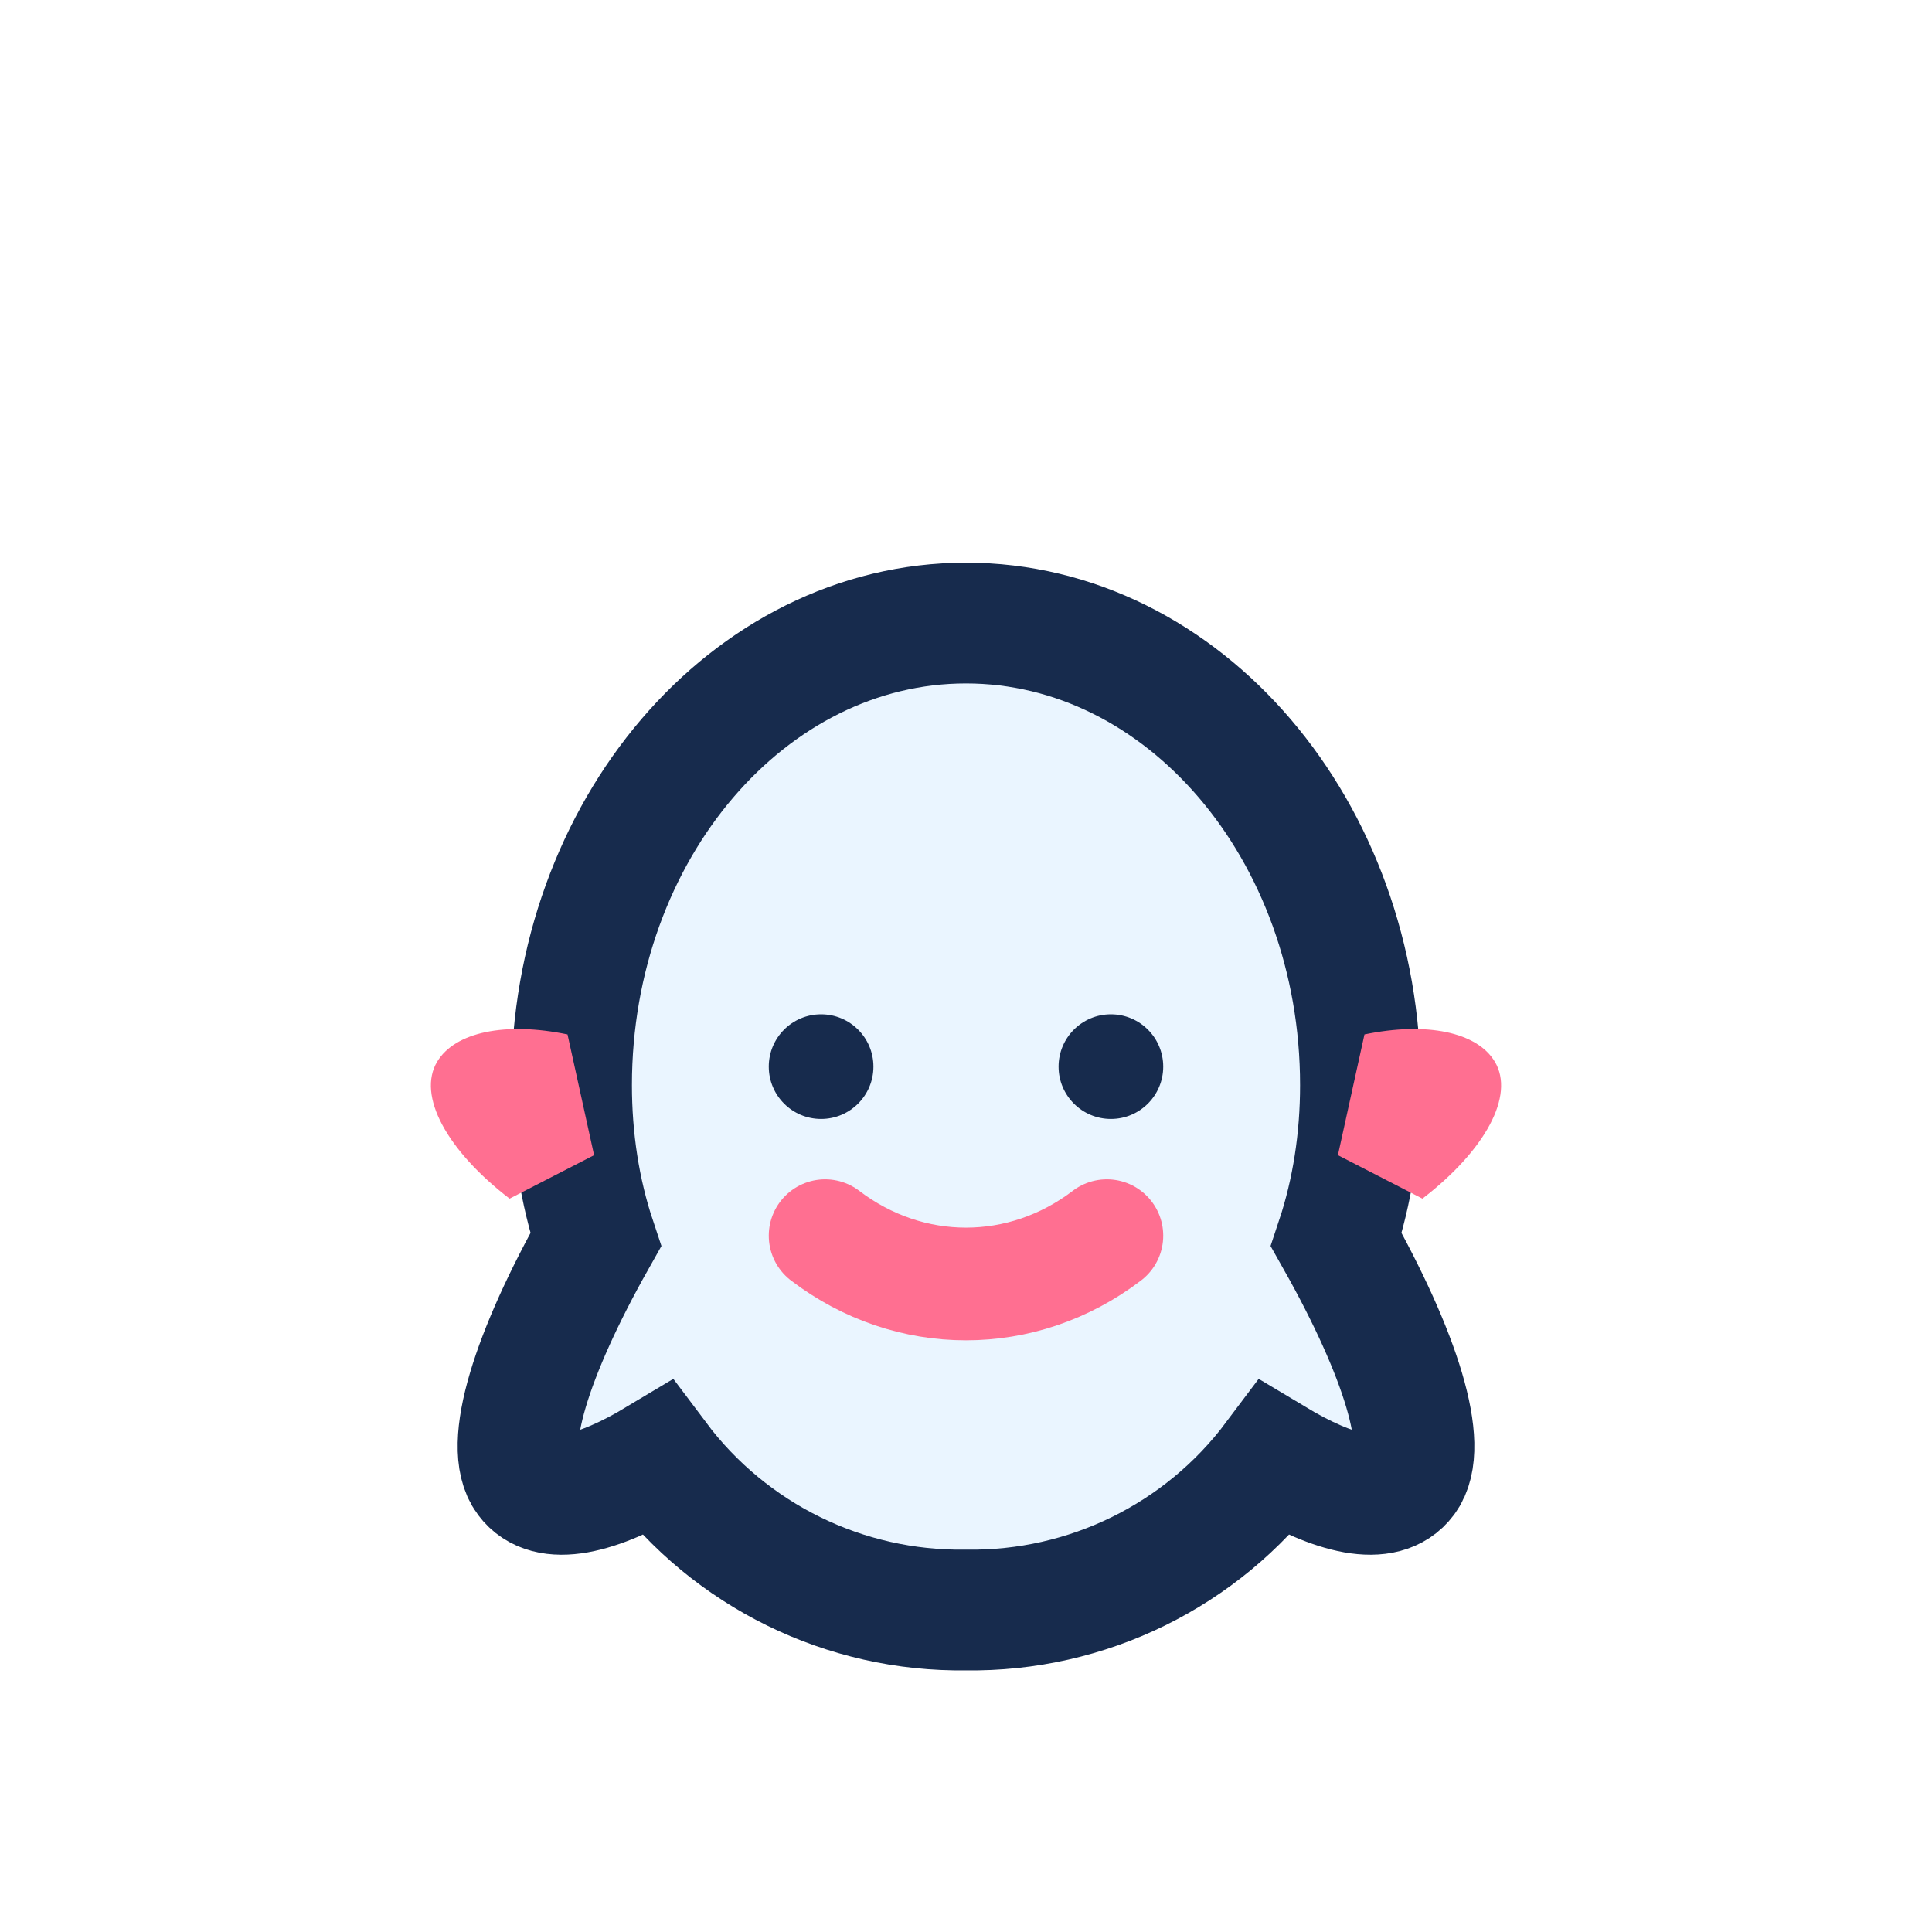
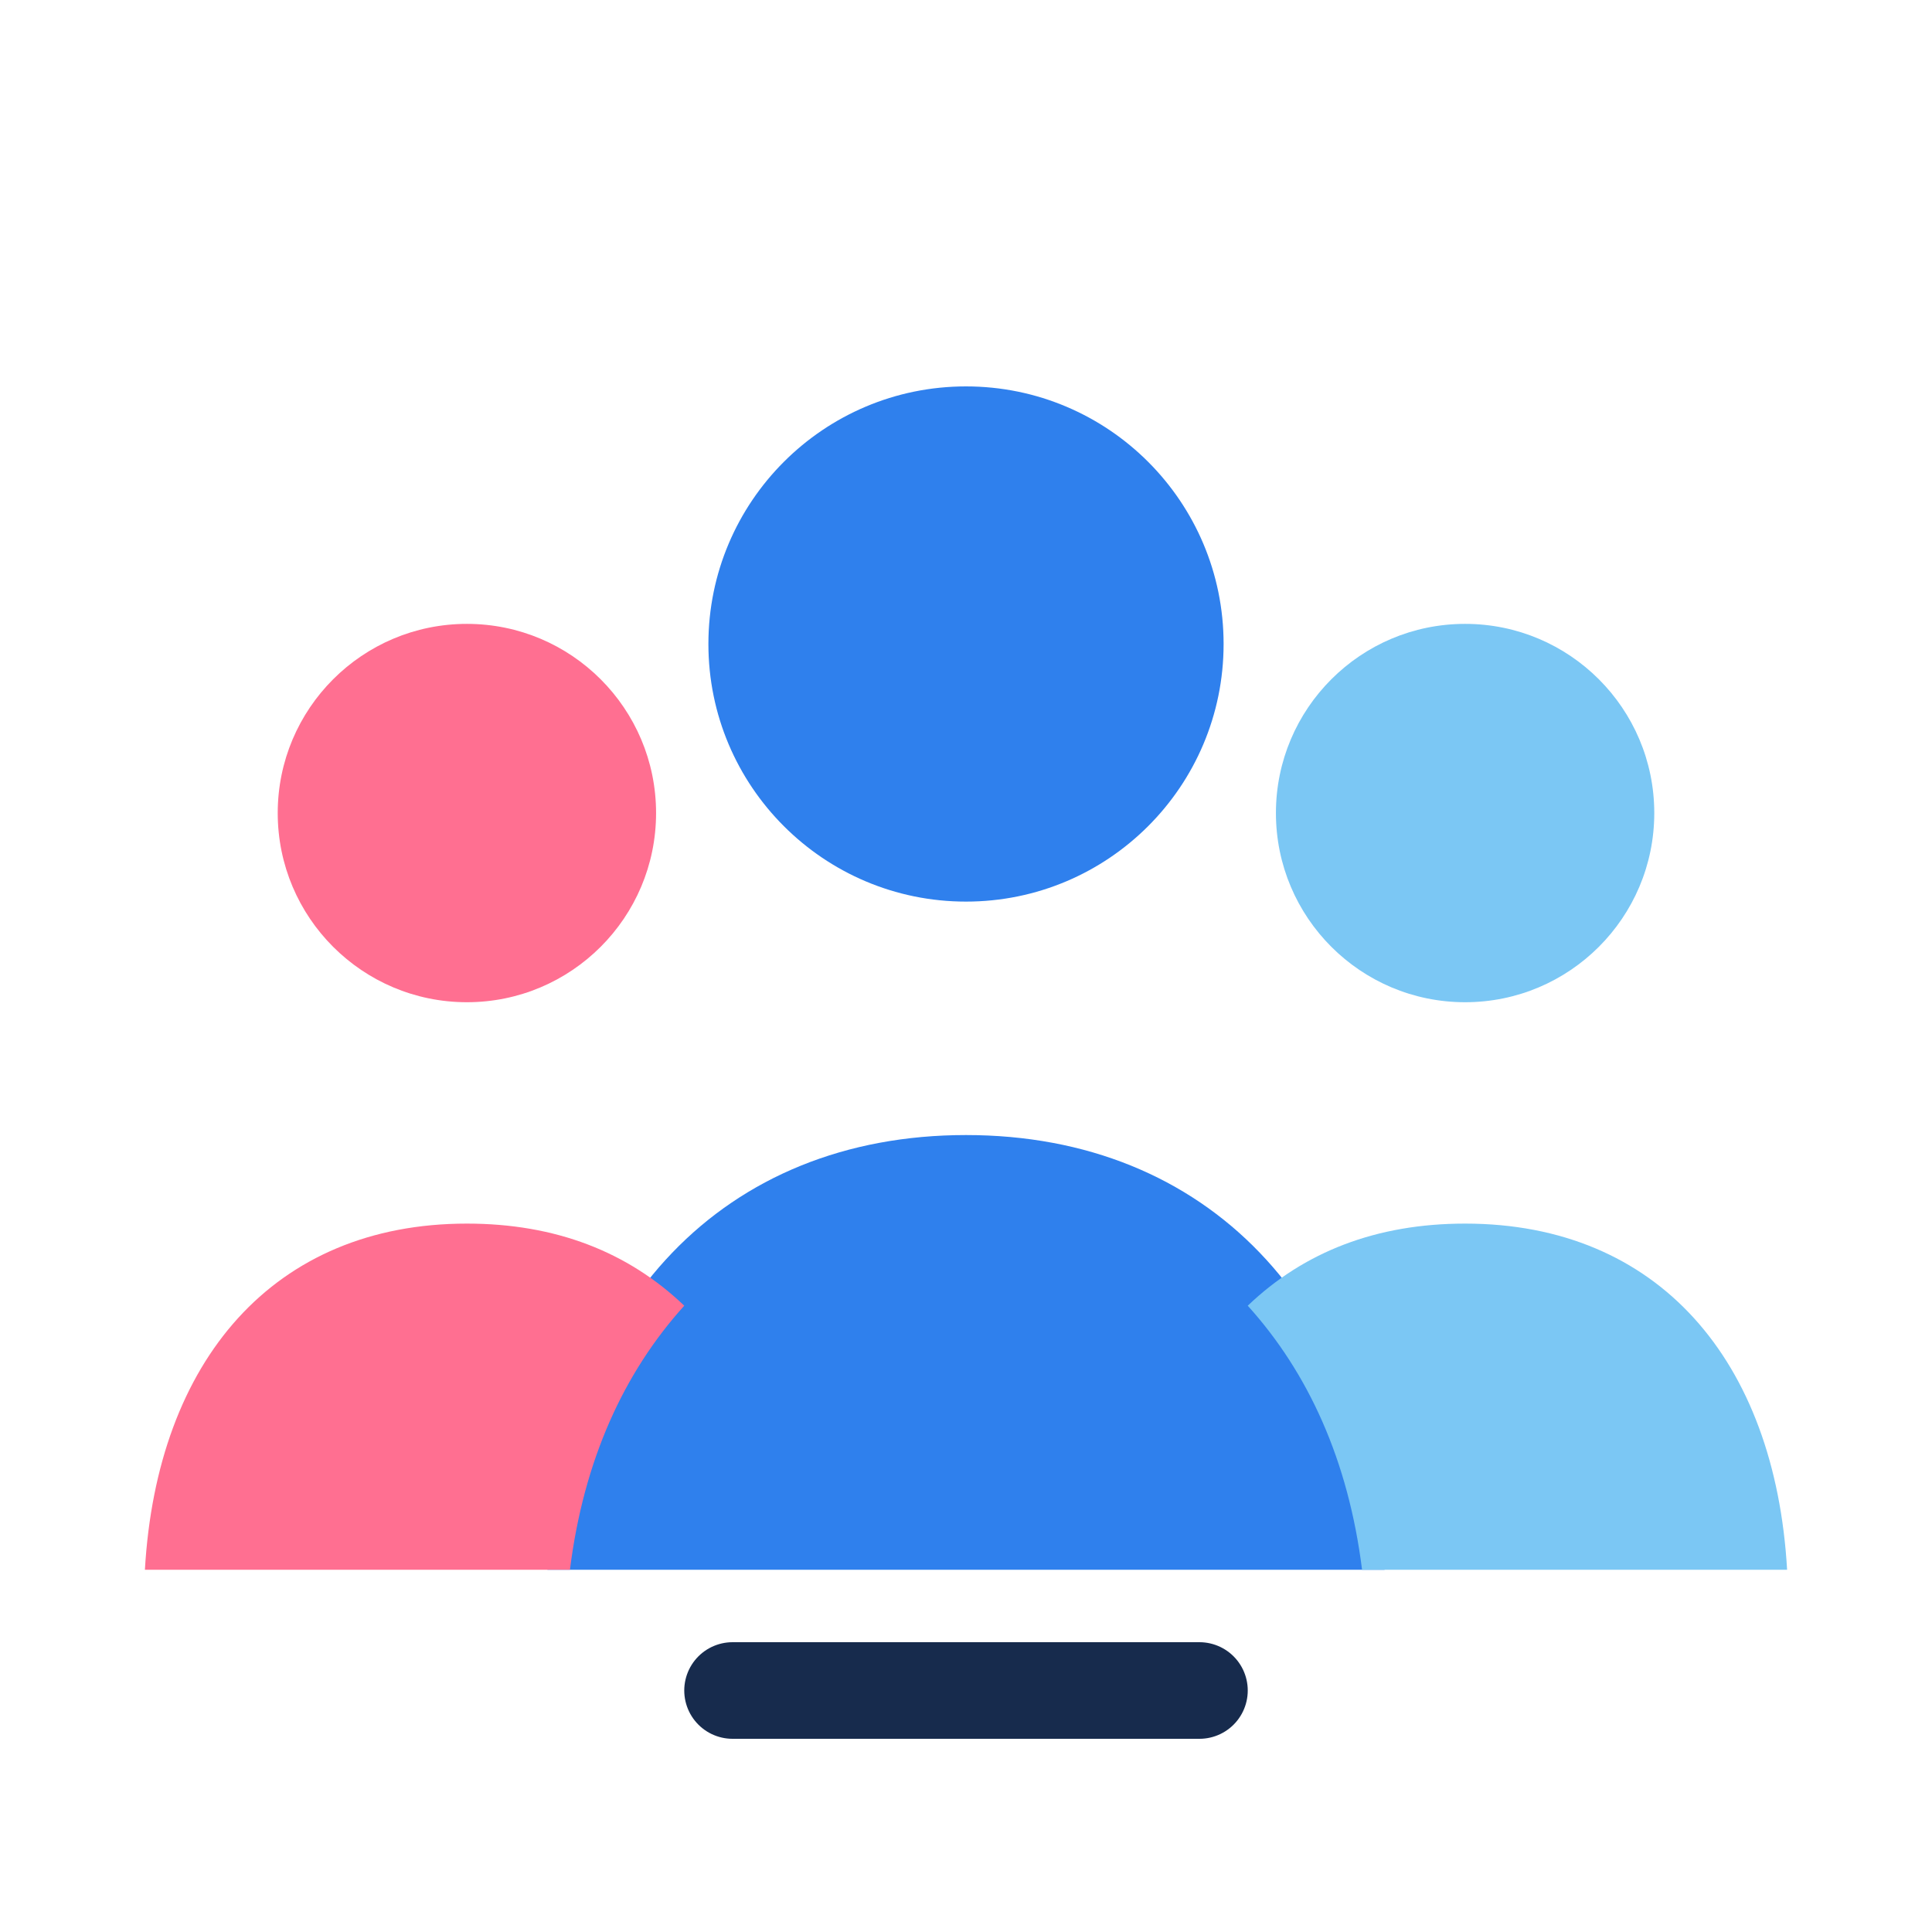
<svg xmlns="http://www.w3.org/2000/svg" viewBox="0 0 24 24" role="img" aria-labelledby="title desc">
-   <path fill="#eaf5ff" stroke="#172b4d" stroke-width="1.5" d="M7.4 15.4c-.8 1.42-1.16 2.57-.86 2.97.26.35.88.2 1.63-.25A4.7 4.7 0 0 0 12 20a4.7 4.7 0 0 0 3.83-1.88c.75.45 1.37.6 1.63.25.3-.4-.06-1.55-.86-2.97.2-.6.3-1.25.3-1.92 0-3.17-2.2-5.74-4.9-5.74S7.1 10.31 7.1 13.48c0 .67.1 1.32.3 1.92Z" />
-   <circle cx="10.2" cy="13.25" r=".65" fill="#172b4d" />
-   <circle cx="13.8" cy="13.25" r=".65" fill="#172b4d" />
-   <path fill="none" stroke="#ff6f91" stroke-linecap="round" stroke-width="1.4" d="M10.25 15.35c1.05.8 2.45.8 3.5 0" />
-   <path fill="#ff6f91" d="M7.05 12.85c-.77-.16-1.4-.03-1.62.34-.25.42.12 1.1.9 1.7l1.05-.54-.33-1.5ZM16.95 12.85c.77-.16 1.4-.03 1.62.34.25.42-.12 1.1-.9 1.7l-1.05-.54.33-1.5Z" />
+   <circle cx="12" cy="8" r="3.2" fill="#2f80ed" />
+   <path fill="#2f80ed" d="M6.8 19.5c.2-3.3 2.2-5.4 5.2-5.4s5 2.1 5.2 5.4H6.8Z" />
+   <circle cx="5.8" cy="10.1" r="2.35" fill="#ff6f91" />
+   <path fill="#ff6f91" d="M1.8 19.5c.15-2.6 1.6-4.3 4-4.3 1.1 0 2 .35 2.7 1.02-.75.83-1.25 1.92-1.42 3.28H1.8Z" />
+   <circle cx="18.2" cy="10.1" r="2.35" fill="#7bc7f4" />
+   <path fill="#7bc7f4" d="M15.5 16.22c.7-.67 1.6-1.02 2.7-1.02 2.4 0 3.85 1.7 4 4.3h-5.28c-.17-1.36-.67-2.45-1.42-3.28Z" />
+   <path fill="none" stroke="#172b4d" stroke-linecap="round" stroke-width="1.2" d="M9.1 21h5.8" />
</svg>
